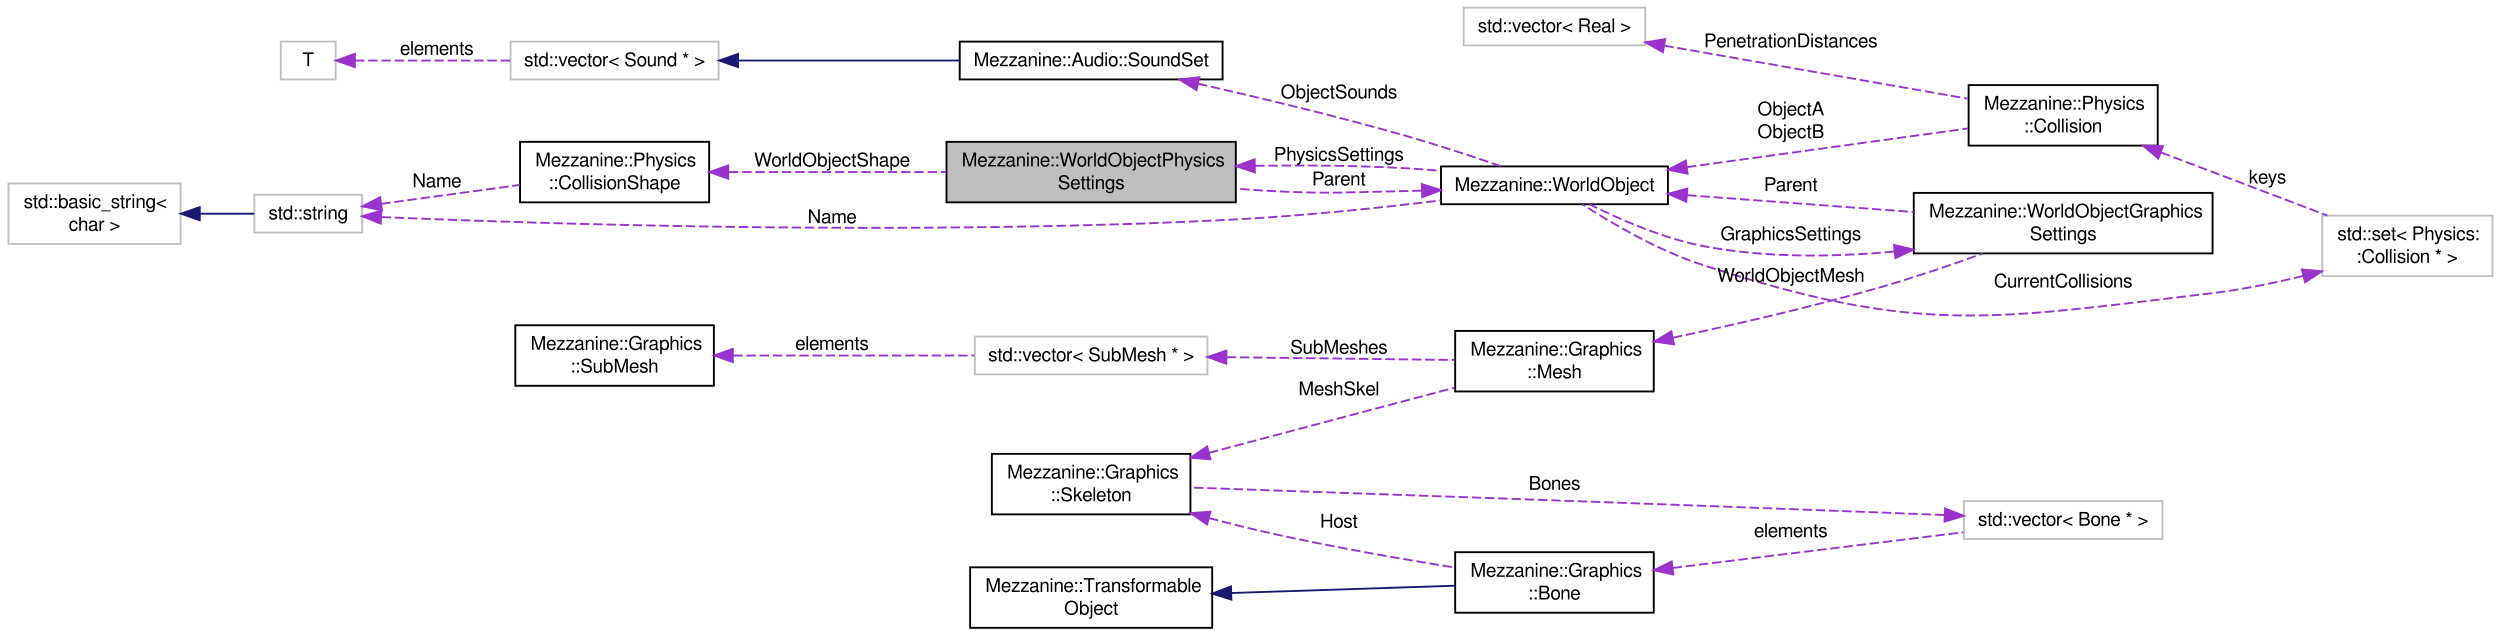
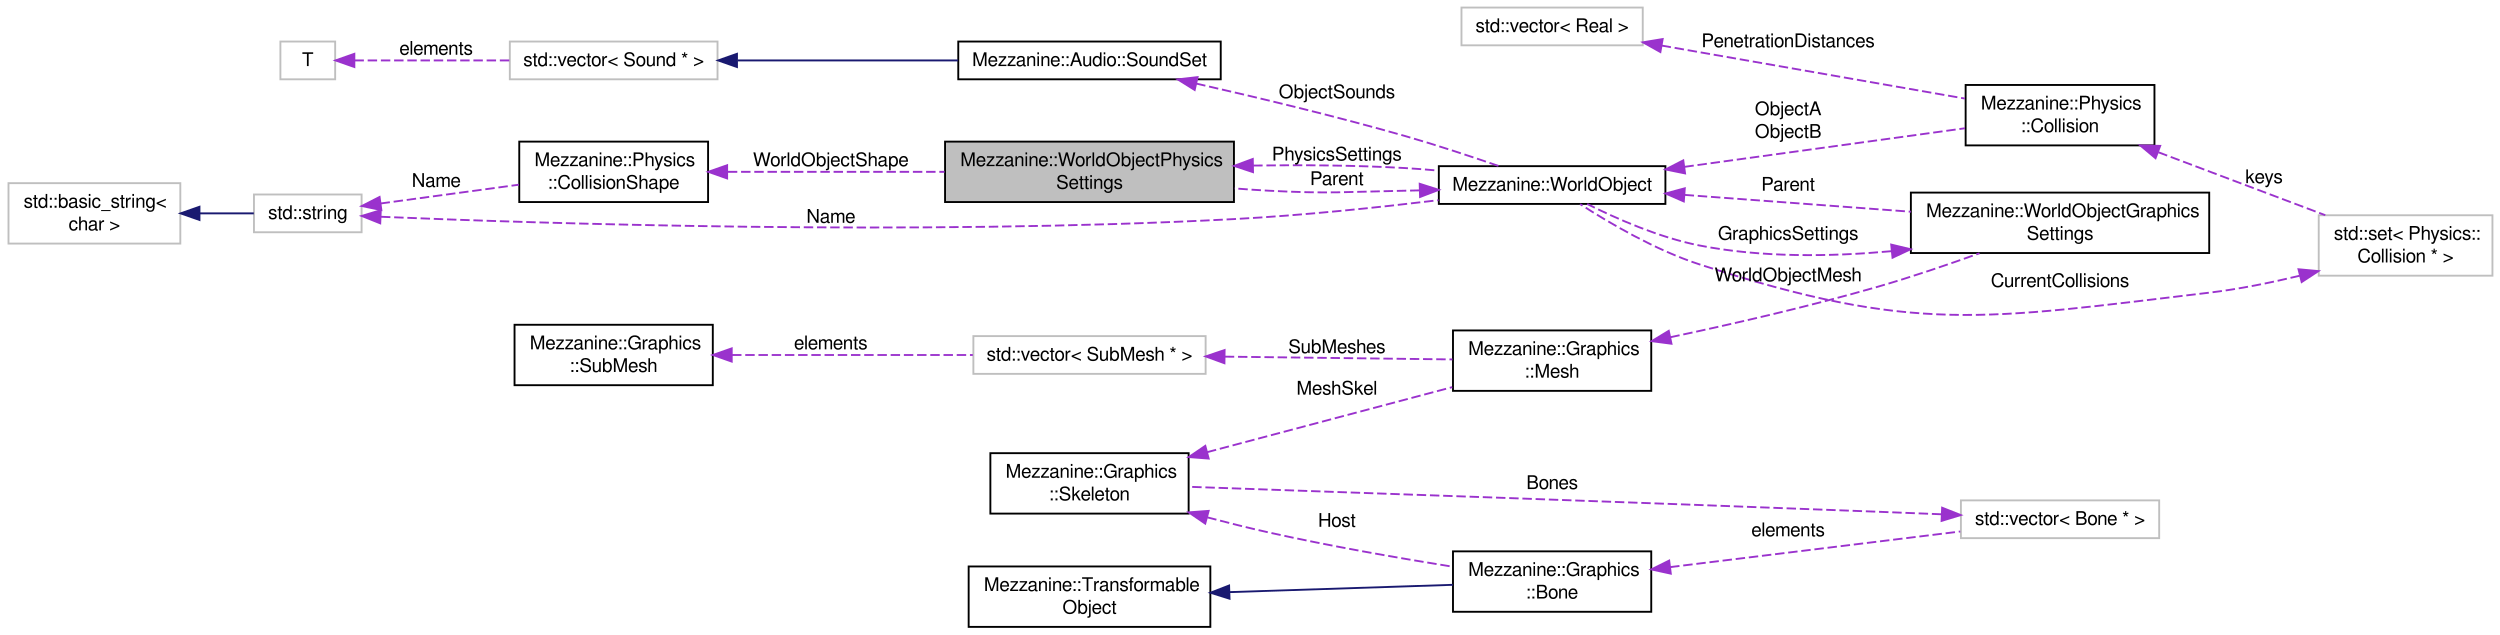
- <svg xmlns="http://www.w3.org/2000/svg" xmlns:xlink="http://www.w3.org/1999/xlink" width="1322pt" height="336pt" viewBox="0.00 0.00 1322.00 336.00">
+ <svg xmlns="http://www.w3.org/2000/svg" xmlns:xlink="http://www.w3.org/1999/xlink" width="1324pt" height="336pt" viewBox="0.00 0.00 1324.00 336.00">
  <g id="graph1" class="graph" transform="scale(1 1) rotate(0) translate(4 332)">
    <g id="node1" class="node">
      <polygon fill="#bfbfbf" stroke="black" points="496.5,-225 496.5,-257 649.5,-257 649.5,-225 496.5,-225" />
      <text text-anchor="start" x="504.5" y="-244" font-family="FreeSans" font-size="10.00">Mezzanine::WorldObjectPhysics</text>
      <text text-anchor="middle" x="573" y="-232" font-family="FreeSans" font-size="10.00">Settings</text>
    </g>
    <g id="node2" class="node">
      <a xlink:href="classMezzanine_1_1WorldObject.xhtml" target="_top" xlink:title="This is the base class from which classes that are insertable into the physical world.">
        <polygon fill="none" stroke="black" points="758,-224 758,-244 878,-244 878,-224 758,-224" />
        <text text-anchor="middle" x="818" y="-231" font-family="FreeSans" font-size="10.00">Mezzanine::WorldObject</text>
      </a>
    </g>
    <g id="edge10" class="edge">
      <path fill="none" stroke="#9a32cd" stroke-dasharray="5,2" d="M659.688,-244.321C685.543,-244.696 713.934,-244.499 740,-243 745.716,-242.671 751.656,-242.208 757.592,-241.664" />
      <polygon fill="#9a32cd" stroke="#9a32cd" points="659.597,-240.819 649.537,-244.144 659.474,-247.818 659.597,-240.819" />
      <text text-anchor="middle" x="704" y="-247" font-family="FreeSans" font-size="10.00"> PhysicsSettings</text>
    </g>
    <g id="edge2" class="edge">
      <path fill="none" stroke="#9a32cd" stroke-dasharray="5,2" d="M747.766,-231.172C745.144,-231.107 742.549,-231.049 740,-231 708.006,-230.385 699.956,-229.323 668,-231 662.038,-231.313 655.874,-231.736 649.683,-232.231" />
      <polygon fill="#9a32cd" stroke="#9a32cd" points="747.868,-234.677 757.963,-231.458 748.065,-227.679 747.868,-234.677" />
      <text text-anchor="middle" x="704" y="-234" font-family="FreeSans" font-size="10.00"> Parent</text>
    </g>
    <g id="node17" class="node">
      <a xlink:href="classMezzanine_1_1Physics_1_1Collision.xhtml" target="_top" xlink:title="This is an event class used to track collsions in the physics world.">
        <polygon fill="none" stroke="black" points="1037,-255 1037,-287 1137,-287 1137,-255 1037,-255" />
        <text text-anchor="start" x="1045" y="-274" font-family="FreeSans" font-size="10.00">Mezzanine::Physics</text>
        <text text-anchor="middle" x="1087" y="-262" font-family="FreeSans" font-size="10.00">::Collision</text>
      </a>
    </g>
    <g id="edge22" class="edge">
      <path fill="none" stroke="#9a32cd" stroke-dasharray="5,2" d="M888.058,-243.636C934.642,-250.044 994.733,-258.309 1036.63,-264.071" />
      <polygon fill="#9a32cd" stroke="#9a32cd" points="888.418,-240.153 878.034,-242.257 887.464,-247.088 888.418,-240.153" />
      <text text-anchor="middle" x="943" y="-271" font-family="FreeSans" font-size="10.00"> ObjectA</text>
      <text text-anchor="middle" x="943" y="-259" font-family="FreeSans" font-size="10.00">ObjectB</text>
    </g>
    <g id="node22" class="node">
      <a xlink:href="classMezzanine_1_1WorldObjectGraphicsSettings.xhtml" target="_top" xlink:title="This is a helper class for configuring graphics settings of a World Object.">
        <polygon fill="none" stroke="black" points="1008,-198 1008,-230 1166,-230 1166,-198 1008,-198" />
        <text text-anchor="start" x="1016" y="-217" font-family="FreeSans" font-size="10.00">Mezzanine::WorldObjectGraphics</text>
        <text text-anchor="middle" x="1087" y="-205" font-family="FreeSans" font-size="10.00">Settings</text>
      </a>
    </g>
    <g id="edge26" class="edge">
      <path fill="none" stroke="#9a32cd" stroke-dasharray="5,2" d="M888.162,-228.783C924.906,-226.052 970.03,-222.697 1008,-219.874" />
      <polygon fill="#9a32cd" stroke="#9a32cd" points="887.747,-225.305 878.034,-229.537 888.266,-232.285 887.747,-225.305" />
      <text text-anchor="middle" x="943" y="-231" font-family="FreeSans" font-size="10.00"> Parent</text>
    </g>
    <g id="node4" class="node">
      <a xlink:href="classMezzanine_1_1Audio_1_1SoundSet.xhtml" target="_top" xlink:title="This is a vector that stores sounds.">
        <polygon fill="none" stroke="black" points="503.5,-290 503.5,-310 642.5,-310 642.5,-290 503.5,-290" />
        <text text-anchor="middle" x="573" y="-297" font-family="FreeSans" font-size="10.00">Mezzanine::Audio::SoundSet</text>
      </a>
    </g>
    <g id="edge4" class="edge">
      <path fill="none" stroke="#9a32cd" stroke-dasharray="5,2" d="M629.495,-287.75C661.997,-280.383 703.501,-270.433 740,-260 756.607,-255.253 774.94,-249.185 789.658,-244.105" />
      <polygon fill="#9a32cd" stroke="#9a32cd" points="628.701,-284.341 619.713,-289.951 630.238,-291.17 628.701,-284.341" />
      <text text-anchor="middle" x="704" y="-280" font-family="FreeSans" font-size="10.00"> ObjectSounds</text>
    </g>
    <g id="node6" class="node">
      <a xlink:title="STL class.">
        <polygon fill="none" stroke="#bfbfbf" points="266,-290 266,-310 376,-310 376,-290 266,-290" />
        <text text-anchor="middle" x="321" y="-297" font-family="FreeSans" font-size="10.00">std::vector&lt; Sound * &gt;</text>
      </a>
    </g>
    <g id="edge6" class="edge">
      <path fill="none" stroke="midnightblue" d="M386.659,-300C422.527,-300 466.936,-300 503.402,-300" />
      <polygon fill="midnightblue" stroke="midnightblue" points="386.303,-296.5 376.302,-300 386.302,-303.5 386.303,-296.5" />
    </g>
    <g id="node8" class="node">
      <polygon fill="none" stroke="#bfbfbf" points="144.5,-290 144.5,-310 173.5,-310 173.5,-290 144.5,-290" />
      <text text-anchor="middle" x="159" y="-297" font-family="FreeSans" font-size="10.00">T</text>
    </g>
    <g id="edge8" class="edge">
      <path fill="none" stroke="#9a32cd" stroke-dasharray="5,2" d="M183.714,-300C205.51,-300 238.059,-300 265.994,-300" />
      <polygon fill="#9a32cd" stroke="#9a32cd" points="183.662,-296.5 173.662,-300 183.662,-303.5 183.662,-296.5" />
      <text text-anchor="middle" x="227" y="-303" font-family="FreeSans" font-size="10.00"> elements</text>
    </g>
    <g id="node11" class="node">
      <a xlink:title="STL class.">
        <polygon fill="none" stroke="#bfbfbf" points="130.5,-209 130.5,-229 187.5,-229 187.5,-209 130.5,-209" />
        <text text-anchor="middle" x="159" y="-216" font-family="FreeSans" font-size="10.00">std::string</text>
      </a>
    </g>
    <g id="edge12" class="edge">
      <path fill="none" stroke="#9a32cd" stroke-dasharray="5,2" d="M197.752,-217.199C280.746,-213.687 481.806,-207.015 650,-216 685.882,-217.917 725.892,-222.121 757.864,-225.984" />
      <polygon fill="#9a32cd" stroke="#9a32cd" points="197.37,-213.713 187.531,-217.642 197.673,-220.706 197.37,-213.713" />
      <text text-anchor="middle" x="436" y="-214" font-family="FreeSans" font-size="10.00"> Name</text>
    </g>
    <g id="node40" class="node">
      <a xlink:href="classMezzanine_1_1Physics_1_1CollisionShape.xhtml" target="_top" xlink:title="This is the base class for all collision shapes.">
        <polygon fill="none" stroke="black" points="271,-225 271,-257 371,-257 371,-225 271,-225" />
        <text text-anchor="start" x="279" y="-244" font-family="FreeSans" font-size="10.00">Mezzanine::Physics</text>
        <text text-anchor="middle" x="321" y="-232" font-family="FreeSans" font-size="10.00">::CollisionShape</text>
      </a>
    </g>
    <g id="edge46" class="edge">
      <path fill="none" stroke="#9a32cd" stroke-dasharray="5,2" d="M197.529,-224.232C219.449,-227.209 247.154,-230.972 270.764,-234.178" />
      <polygon fill="#9a32cd" stroke="#9a32cd" points="197.969,-220.76 187.589,-222.883 197.027,-227.696 197.969,-220.76" />
      <text text-anchor="middle" x="227" y="-233" font-family="FreeSans" font-size="10.00"> Name</text>
    </g>
    <g id="node13" class="node">
      <a xlink:title="STL class.">
        <polygon fill="none" stroke="#bfbfbf" points="0.5,-203 0.5,-235 91.5,-235 91.5,-203 0.5,-203" />
        <text text-anchor="start" x="8.5" y="-222" font-family="FreeSans" font-size="10.00">std::basic_string&lt;</text>
        <text text-anchor="middle" x="46" y="-210" font-family="FreeSans" font-size="10.00"> char &gt;</text>
      </a>
    </g>
    <g id="edge14" class="edge">
      <path fill="none" stroke="midnightblue" d="M101.885,-219C111.778,-219 121.695,-219 130.425,-219" />
      <polygon fill="midnightblue" stroke="midnightblue" points="101.636,-215.5 91.636,-219 101.636,-222.5 101.636,-215.5" />
    </g>
    <g id="node15" class="node">
-       <polygon fill="none" stroke="#bfbfbf" points="1224,-186 1224,-218 1314,-218 1314,-186 1224,-186" />
-       <text text-anchor="start" x="1232" y="-205" font-family="FreeSans" font-size="10.00">std::set&lt; Physics:</text>
-       <text text-anchor="middle" x="1269" y="-193" font-family="FreeSans" font-size="10.00">:Collision * &gt;</text>
+       <polygon fill="none" stroke="#bfbfbf" points="1224,-186 1224,-218 1316,-218 1316,-186 1224,-186" />
+       <text text-anchor="start" x="1232" y="-205" font-family="FreeSans" font-size="10.00">std::set&lt; Physics::</text>
+       <text text-anchor="middle" x="1270" y="-193" font-family="FreeSans" font-size="10.00">Collision * &gt;</text>
    </g>
    <g id="edge16" class="edge">
-       <path fill="none" stroke="#9a32cd" stroke-dasharray="5,2" d="M1213.92,-186.072C1198.54,-182.328 1181.74,-178.883 1166,-177 1046.67,-162.725 1010.33,-154.932 896,-192 872.592,-199.59 847.975,-214.099 832.804,-223.913" />
-       <polygon fill="#9a32cd" stroke="#9a32cd" points="1213.24,-189.51 1223.79,-188.562 1214.95,-182.723 1213.24,-189.51" />
+       <path fill="none" stroke="#9a32cd" stroke-dasharray="5,2" d="M1213.93,-185.965C1198.53,-182.263 1181.73,-178.864 1166,-177 1046.65,-162.857 1010.33,-154.932 896,-192 872.592,-199.59 847.975,-214.099 832.804,-223.913" />
+       <polygon fill="#9a32cd" stroke="#9a32cd" points="1213.28,-189.409 1223.83,-188.429 1214.97,-182.617 1213.28,-189.409" />
      <text text-anchor="middle" x="1087" y="-180" font-family="FreeSans" font-size="10.00"> CurrentCollisions</text>
    </g>
    <g id="edge18" class="edge">
-       <path fill="none" stroke="#9a32cd" stroke-dasharray="5,2" d="M1138.78,-251.369C1166.6,-240.821 1200.48,-227.978 1226.7,-218.036" />
-       <polygon fill="#9a32cd" stroke="#9a32cd" points="1137.32,-248.179 1129.21,-254.997 1139.8,-254.724 1137.32,-248.179" />
+       <path fill="none" stroke="#9a32cd" stroke-dasharray="5,2" d="M1139.06,-251.369C1167.04,-240.821 1201.1,-227.978 1227.47,-218.036" />
+       <polygon fill="#9a32cd" stroke="#9a32cd" points="1137.57,-248.194 1129.44,-254.997 1140.04,-254.743 1137.57,-248.194" />
      <text text-anchor="middle" x="1195" y="-235" font-family="FreeSans" font-size="10.00"> keys</text>
    </g>
    <g id="node19" class="node">
      <polygon fill="none" stroke="#bfbfbf" points="770,-308 770,-328 866,-328 866,-308 770,-308" />
      <text text-anchor="middle" x="818" y="-315" font-family="FreeSans" font-size="10.00">std::vector&lt; Real &gt;</text>
    </g>
    <g id="edge20" class="edge">
      <path fill="none" stroke="#9a32cd" stroke-dasharray="5,2" d="M875.988,-307.868C923.811,-299.513 990.971,-287.778 1036.59,-279.808" />
      <polygon fill="#9a32cd" stroke="#9a32cd" points="875.34,-304.428 866.092,-309.597 876.545,-311.324 875.34,-304.428" />
      <text text-anchor="middle" x="943" y="-307" font-family="FreeSans" font-size="10.00"> PenetrationDistances</text>
    </g>
    <g id="edge24" class="edge">
      <path fill="none" stroke="#9a32cd" stroke-dasharray="5,2" d="M997.566,-198.957C965.316,-196.004 928.797,-195.534 896,-202 874.746,-206.19 851.997,-216.231 836.586,-223.957" />
      <polygon fill="#9a32cd" stroke="#9a32cd" points="997.576,-202.475 1007.88,-199.997 998.279,-195.511 997.576,-202.475" />
      <text text-anchor="middle" x="943" y="-205" font-family="FreeSans" font-size="10.00"> GraphicsSettings</text>
    </g>
    <g id="node25" class="node">
      <a xlink:href="classMezzanine_1_1Graphics_1_1Mesh.xhtml" target="_top" xlink:title="This class is used to check and modify the properties of a graphics mesh.">
        <polygon fill="none" stroke="black" points="765.5,-125 765.5,-157 870.5,-157 870.5,-125 765.5,-125" />
        <text text-anchor="start" x="773.5" y="-144" font-family="FreeSans" font-size="10.00">Mezzanine::Graphics</text>
        <text text-anchor="middle" x="818" y="-132" font-family="FreeSans" font-size="10.00">::Mesh</text>
      </a>
    </g>
    <g id="edge28" class="edge">
      <path fill="none" stroke="#9a32cd" stroke-dasharray="5,2" d="M880.622,-153.402C913.427,-160.35 954.132,-169.684 990,-180 1008.01,-185.179 1027.56,-191.829 1044.36,-197.873" />
      <polygon fill="#9a32cd" stroke="#9a32cd" points="881.215,-149.95 870.709,-151.324 879.778,-156.801 881.215,-149.95" />
      <text text-anchor="middle" x="943" y="-183" font-family="FreeSans" font-size="10.00"> WorldObjectMesh</text>
    </g>
    <g id="node27" class="node">
      <a xlink:href="classMezzanine_1_1Graphics_1_1Skeleton.xhtml" target="_top" xlink:title="This class encapsulates the Skeletal animation functionality of a Mesh.">
        <polygon fill="none" stroke="black" points="520.5,-60 520.5,-92 625.5,-92 625.5,-60 520.5,-60" />
        <text text-anchor="start" x="528.5" y="-79" font-family="FreeSans" font-size="10.00">Mezzanine::Graphics</text>
        <text text-anchor="middle" x="573" y="-67" font-family="FreeSans" font-size="10.00">::Skeleton</text>
      </a>
    </g>
    <g id="edge30" class="edge">
      <path fill="none" stroke="#9a32cd" stroke-dasharray="5,2" d="M635.235,-92.511C675.358,-103.156 726.968,-116.849 765.106,-126.967" />
      <polygon fill="#9a32cd" stroke="#9a32cd" points="636.122,-89.126 625.559,-89.944 634.327,-95.891 636.122,-89.126" />
      <text text-anchor="middle" x="704" y="-123" font-family="FreeSans" font-size="10.00"> MeshSkel</text>
    </g>
    <g id="node31" class="node">
      <a xlink:href="classMezzanine_1_1Graphics_1_1Bone.xhtml" target="_top" xlink:title="This class encapsulates the bones contained in a skeleton used for animation.">
        <polygon fill="none" stroke="black" points="765.5,-8 765.5,-40 870.5,-40 870.5,-8 765.5,-8" />
        <text text-anchor="start" x="773.5" y="-27" font-family="FreeSans" font-size="10.00">Mezzanine::Graphics</text>
        <text text-anchor="middle" x="818" y="-15" font-family="FreeSans" font-size="10.00">::Bone</text>
      </a>
    </g>
    <g id="edge38" class="edge">
      <path fill="none" stroke="#9a32cd" stroke-dasharray="5,2" d="M635.363,-58.02C646.2,-55.158 657.394,-52.365 668,-50 700.117,-42.839 736.472,-36.494 765.347,-31.864" />
      <polygon fill="#9a32cd" stroke="#9a32cd" points="634.288,-54.685 625.538,-60.659 636.104,-61.445 634.288,-54.685" />
      <text text-anchor="middle" x="704" y="-53" font-family="FreeSans" font-size="10.00"> Host</text>
    </g>
    <g id="node29" class="node">
      <polygon fill="none" stroke="#bfbfbf" points="1034.5,-47 1034.5,-67 1139.5,-67 1139.5,-47 1034.5,-47" />
      <text text-anchor="middle" x="1087" y="-54" font-family="FreeSans" font-size="10.00">std::vector&lt; Bone * &gt;</text>
    </g>
    <g id="edge32" class="edge">
      <path fill="none" stroke="#9a32cd" stroke-dasharray="5,2" d="M1024.11,-59.642C1012.75,-60.105 1001.02,-60.574 990,-61 858.976,-66.058 704.773,-71.462 625.665,-74.194" />
      <polygon fill="#9a32cd" stroke="#9a32cd" points="1024.55,-63.127 1034.39,-59.22 1024.26,-56.133 1024.55,-63.127" />
      <text text-anchor="middle" x="818" y="-73" font-family="FreeSans" font-size="10.00"> Bones</text>
    </g>
    <g id="edge34" class="edge">
      <path fill="none" stroke="#9a32cd" stroke-dasharray="5,2" d="M880.486,-31.666C927.092,-37.383 990.06,-45.108 1034.17,-50.519" />
      <polygon fill="#9a32cd" stroke="#9a32cd" points="880.856,-28.185 870.504,-30.441 880.004,-35.133 880.856,-28.185" />
      <text text-anchor="middle" x="943" y="-48" font-family="FreeSans" font-size="10.00"> elements</text>
    </g>
    <g id="node33" class="node">
      <a xlink:href="classMezzanine_1_1TransformableObject.xhtml" target="_top" xlink:title="This is an interface for all 3D objects that can have their full transforms manipulated.">
        <polygon fill="none" stroke="black" points="509,-0 509,-32 637,-32 637,-0 509,-0" />
        <text text-anchor="start" x="517" y="-19" font-family="FreeSans" font-size="10.00">Mezzanine::Transformable</text>
        <text text-anchor="middle" x="573" y="-7" font-family="FreeSans" font-size="10.00">Object</text>
      </a>
    </g>
    <g id="edge36" class="edge">
      <path fill="none" stroke="midnightblue" d="M647.096,-18.419C685.283,-19.666 730.949,-21.157 765.466,-22.285" />
      <polygon fill="midnightblue" stroke="midnightblue" points="647.16,-14.92 637.051,-18.091 646.931,-21.916 647.16,-14.92" />
    </g>
    <g id="node36" class="node">
      <polygon fill="none" stroke="#bfbfbf" points="511.5,-134 511.5,-154 634.5,-154 634.5,-134 511.5,-134" />
      <text text-anchor="middle" x="573" y="-141" font-family="FreeSans" font-size="10.00">std::vector&lt; SubMesh * &gt;</text>
    </g>
    <g id="edge40" class="edge">
      <path fill="none" stroke="#9a32cd" stroke-dasharray="5,2" d="M644.638,-143.123C683.211,-142.65 729.965,-142.078 765.194,-141.647" />
      <polygon fill="#9a32cd" stroke="#9a32cd" points="644.464,-139.625 634.508,-143.247 644.55,-146.624 644.464,-139.625" />
      <text text-anchor="middle" x="704" y="-145" font-family="FreeSans" font-size="10.00"> SubMeshes</text>
    </g>
    <g id="node38" class="node">
      <a xlink:href="classMezzanine_1_1Graphics_1_1SubMesh.xhtml" target="_top" xlink:title="This class represents a sub-section of an overall mesh.">
        <polygon fill="none" stroke="black" points="268.5,-128 268.5,-160 373.5,-160 373.5,-128 268.5,-128" />
        <text text-anchor="start" x="276.5" y="-147" font-family="FreeSans" font-size="10.00">Mezzanine::Graphics</text>
        <text text-anchor="middle" x="321" y="-135" font-family="FreeSans" font-size="10.00">::SubMesh</text>
      </a>
    </g>
    <g id="edge42" class="edge">
      <path fill="none" stroke="#9a32cd" stroke-dasharray="5,2" d="M383.682,-144C422.616,-144 472.449,-144 511.214,-144" />
      <polygon fill="#9a32cd" stroke="#9a32cd" points="383.521,-140.5 373.521,-144 383.521,-147.5 383.521,-140.5" />
      <text text-anchor="middle" x="436" y="-147" font-family="FreeSans" font-size="10.00"> elements</text>
    </g>
    <g id="edge44" class="edge">
      <path fill="none" stroke="#9a32cd" stroke-dasharray="5,2" d="M381.466,-241C415.895,-241 459.371,-241 496.196,-241" />
      <polygon fill="#9a32cd" stroke="#9a32cd" points="381.088,-237.5 371.088,-241 381.088,-244.5 381.088,-237.5" />
      <text text-anchor="middle" x="436" y="-244" font-family="FreeSans" font-size="10.00"> WorldObjectShape</text>
    </g>
  </g>
</svg>
